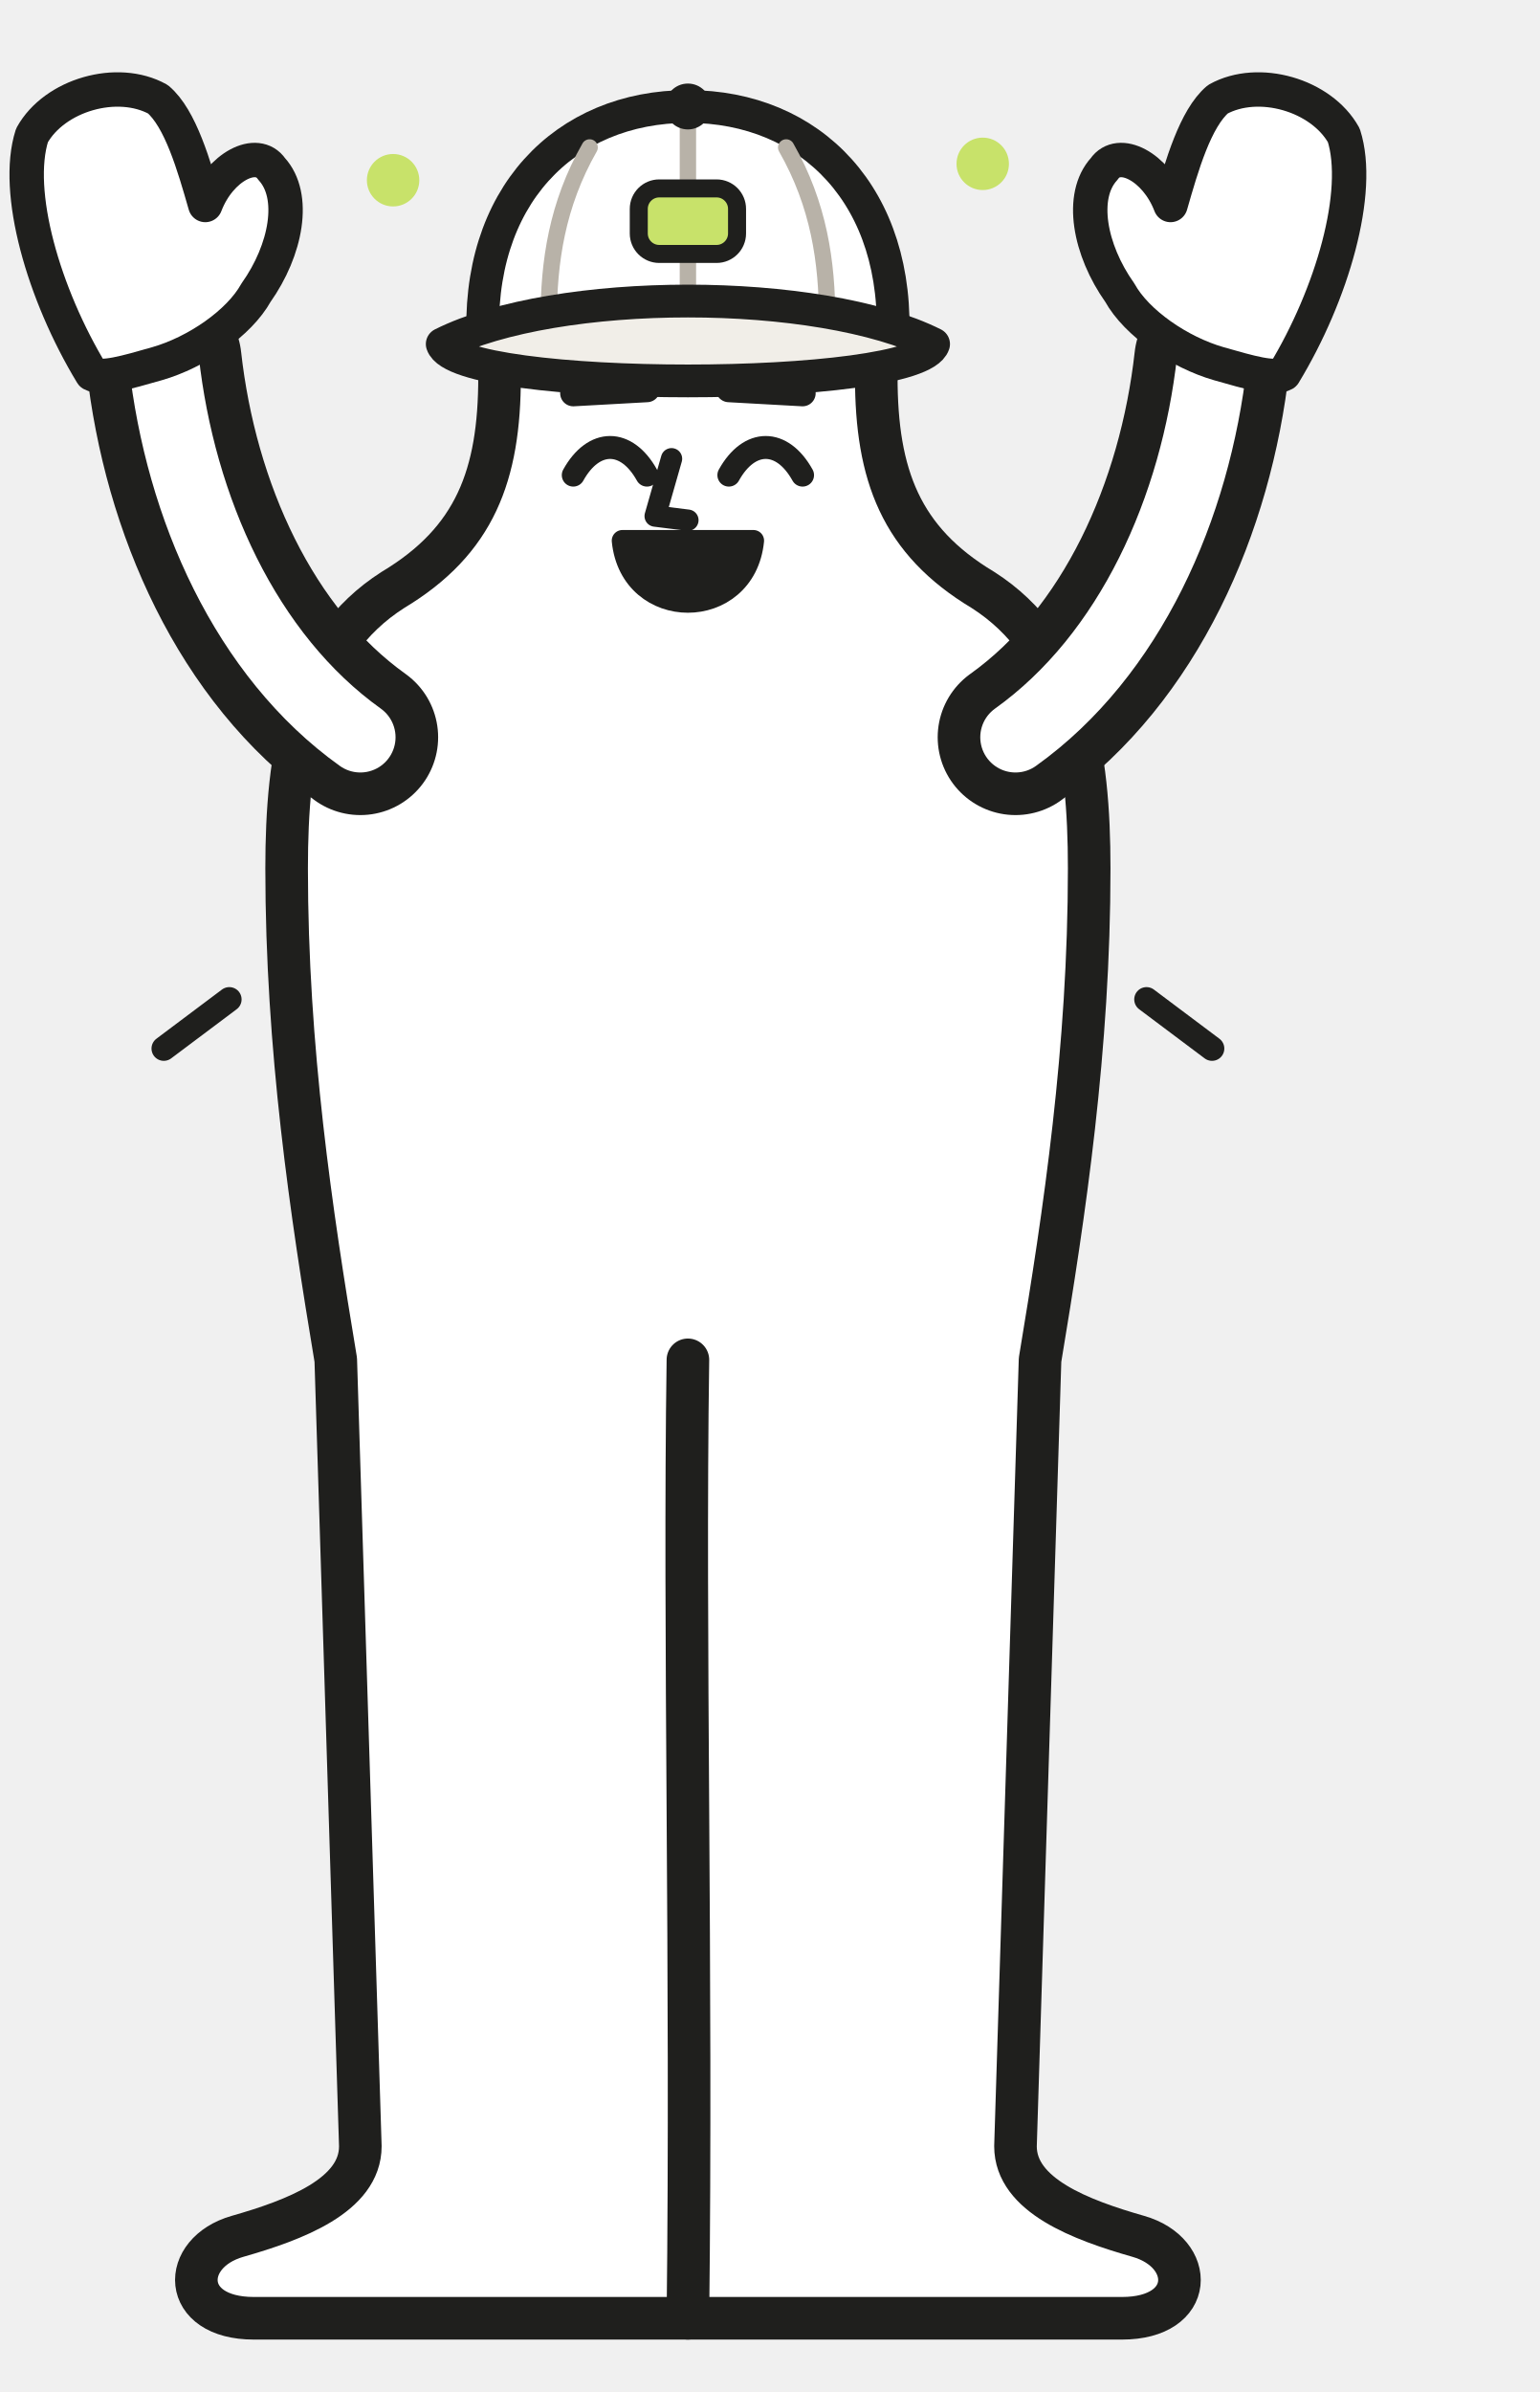
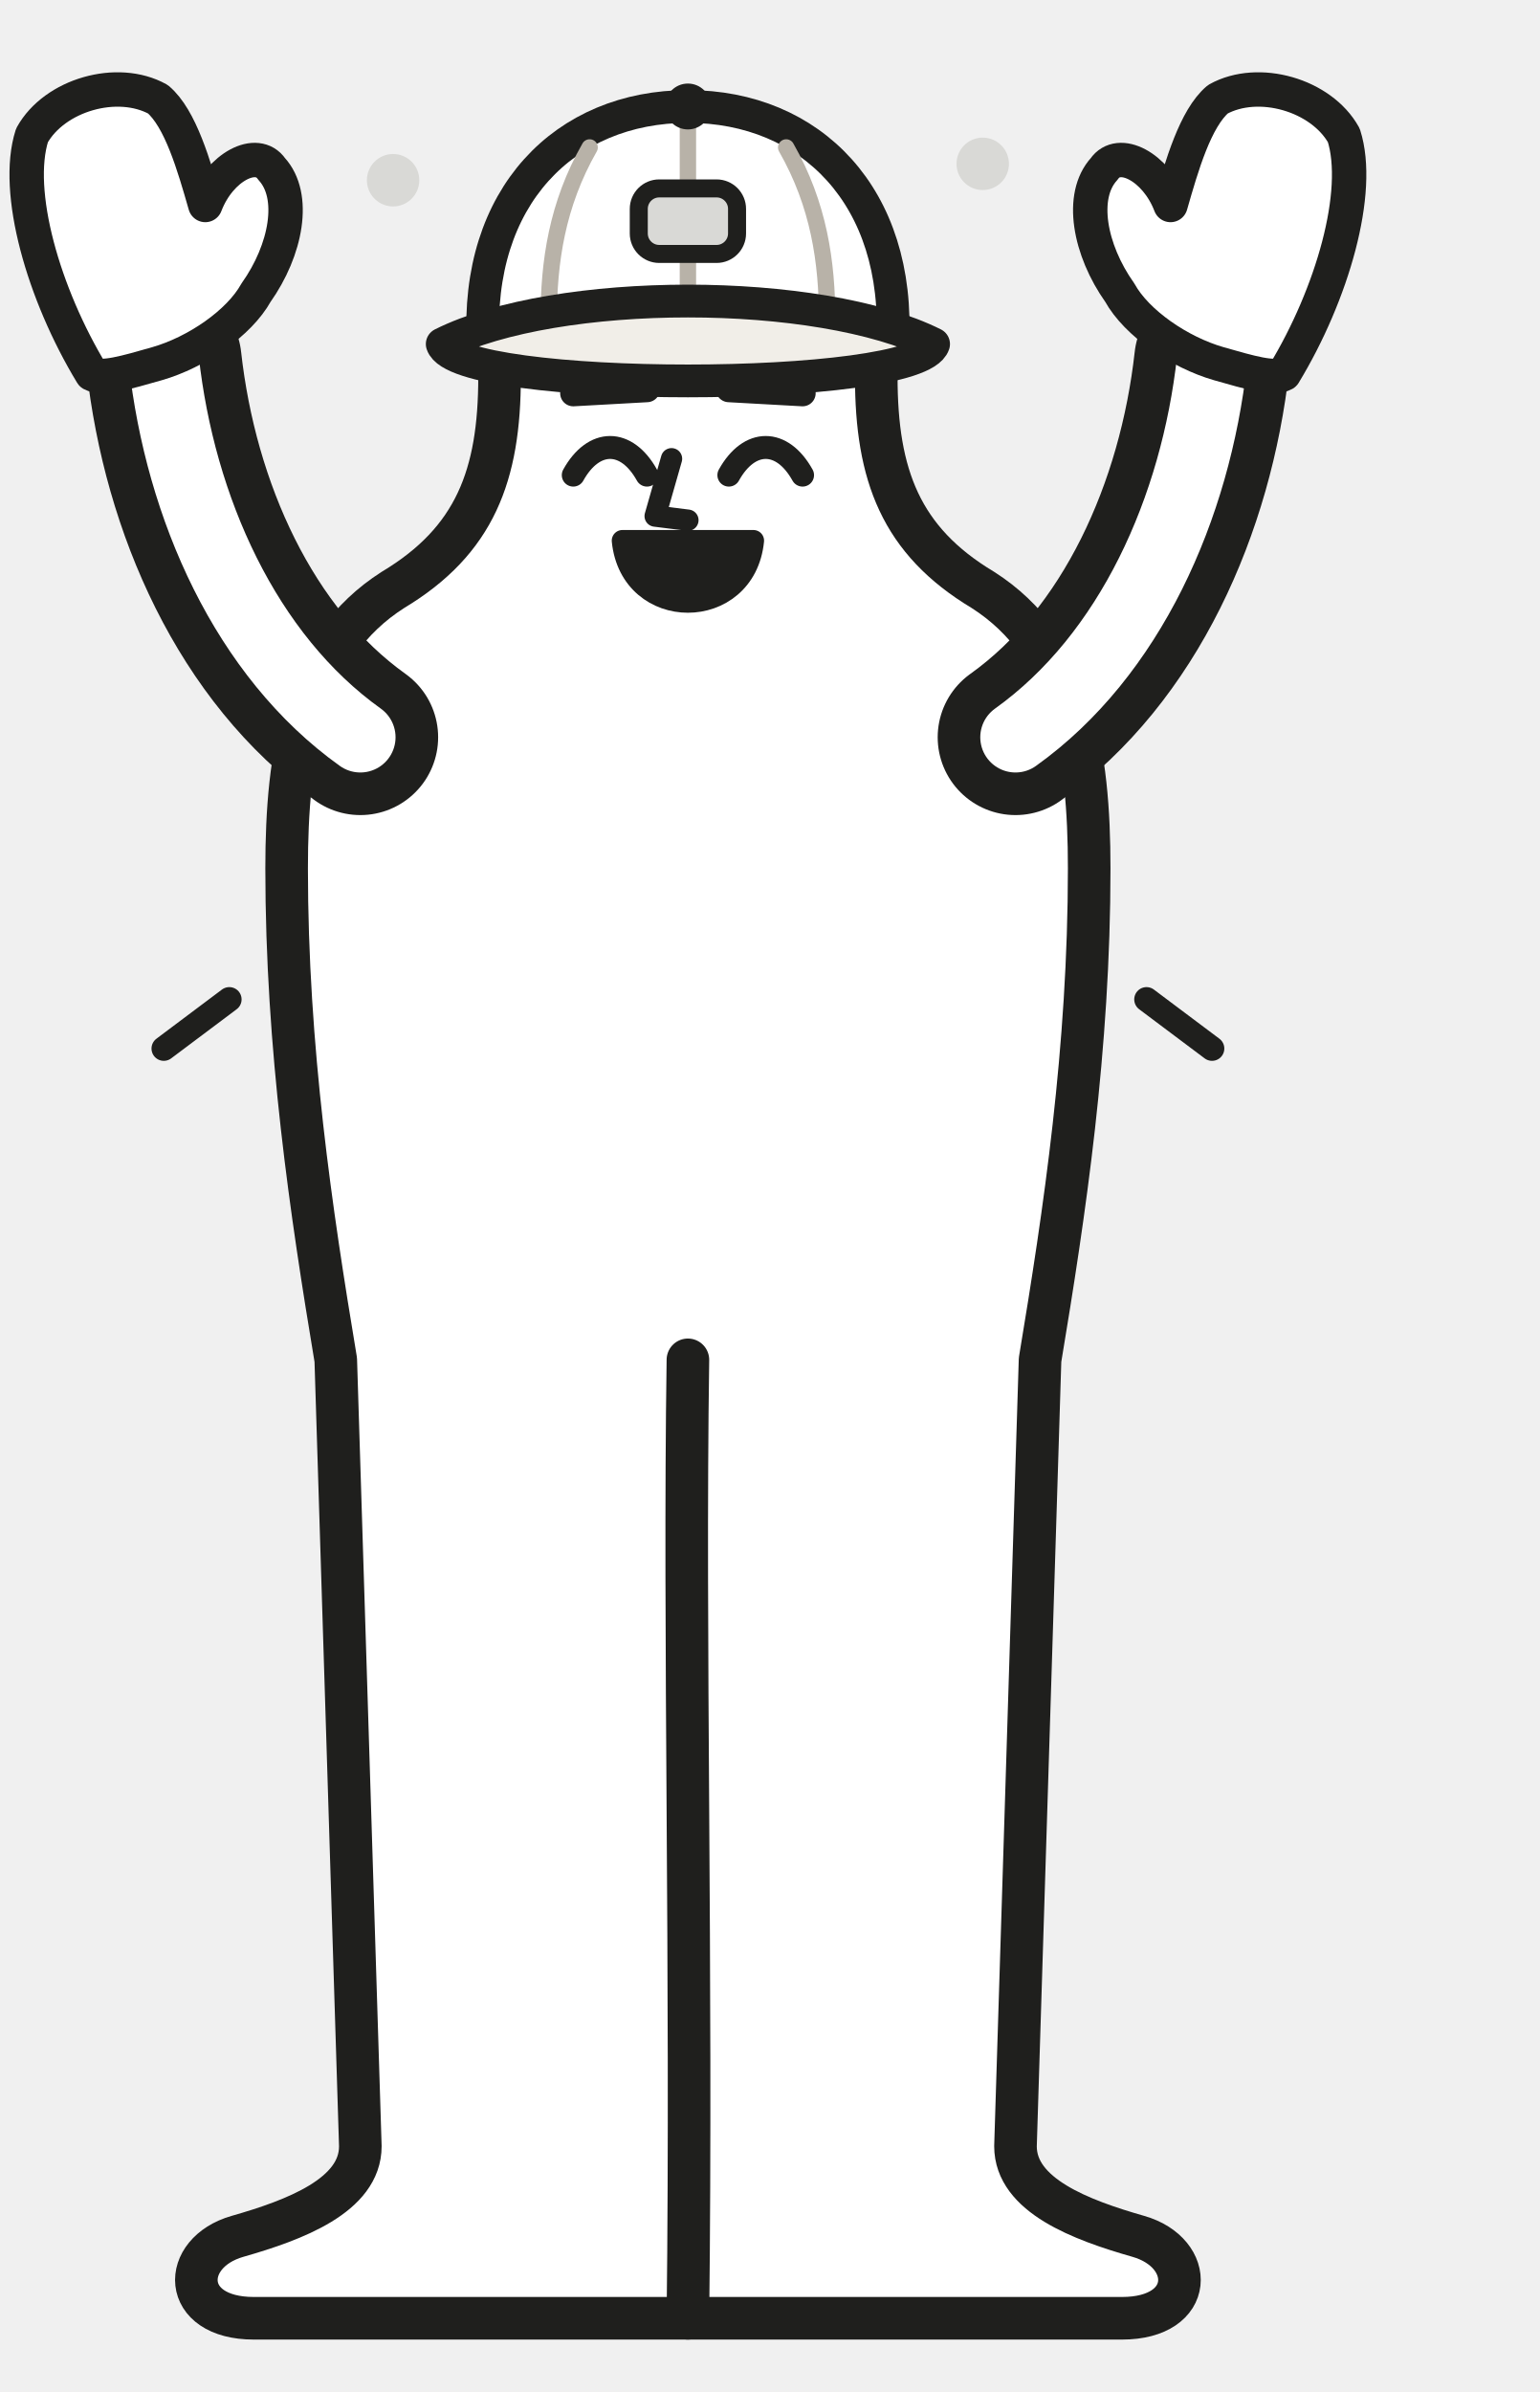
<svg xmlns="http://www.w3.org/2000/svg" width="188" height="292" viewBox="16 0 188 292">
  <path d="M100,18 C85,18 77,30 77,46 C77,58 74,66 64,72 C53,79 51,92 51,106 C51,128 54,148 57,166 L60,262 C60,268 52,271 45,273 C38,275 38,283 47,283 L153,283 C162,283 162,275 155,273 C148,271 140,268 140,262 L143,166 C146,148 149,128 149,106 C149,92 147,79 136,72 C126,66 123,58 123,46 C123,30 115,18 100,18 Z" fill="#FFFFFF" stroke="#1F1F1D" stroke-width="5.2" stroke-linecap="round" stroke-linejoin="round" />
  <path d="M100,166 C99.5,200 100.5,240 100,283" fill="none" stroke="#1F1F1D" stroke-width="5.2" stroke-linecap="round" stroke-linejoin="round" />
  <path d="M75,42 C74,24 85,13 100,13 C115,13 126,24 125,42 Z" fill="#FFFFFF" stroke="#1F1F1D" stroke-width="4" stroke-linecap="round" stroke-linejoin="round" />
  <path d="M100,14 L100,38" fill="none" stroke="#B8B2A8" stroke-width="2" stroke-linecap="round" />
  <path d="M88,18 C84,25 83,32 83,39" fill="none" stroke="#B8B2A8" stroke-width="2" stroke-linecap="round" />
  <path d="M112,18 C116,25 117,32 117,39" fill="none" stroke="#B8B2A8" stroke-width="2" stroke-linecap="round" />
  <circle cx="100" cy="13" r="2.8" fill="#1F1F1D" />
-   <rect x="94" y="23" width="12" height="8" rx="2.5" fill="#C8E26A" stroke="#1F1F1D" stroke-width="2.2" />
+   <rect x="94" y="23" width="12" height="8" rx="2.5" fill="#D9D9D6" stroke="#1F1F1D" stroke-width="2.2" />
  <path d="M70,42 C84,35 116,35 130,42 C128,48 72,48 70,42 Z" fill="#F1EEE8" stroke="#1F1F1D" stroke-width="4" stroke-linecap="round" stroke-linejoin="round" />
  <path d="M98,56 L96,63 L100,63.5" fill="none" stroke="#1F1F1D" stroke-width="2.6" stroke-linecap="round" stroke-linejoin="round" />
  <path d="M86,48 L95,47.5" fill="none" stroke="#1F1F1D" stroke-width="3.2" stroke-linecap="round" stroke-linejoin="round" />
  <path d="M105,47.5 L114,48" fill="none" stroke="#1F1F1D" stroke-width="3.2" stroke-linecap="round" stroke-linejoin="round" />
  <path d="M92,66 C93,76 107,76 108,66 Z" fill="#1F1F1D" stroke="#1F1F1D" stroke-width="2.6" stroke-linecap="round" stroke-linejoin="round" />
  <path d="M86,58 C88.5,53.5 92.5,53.5 95,58" fill="none" stroke="#1F1F1D" stroke-width="2.8" stroke-linecap="round" stroke-linejoin="round" />
  <path d="M105,58 C107.5,53.5 111.5,53.5 114,58" fill="none" stroke="#1F1F1D" stroke-width="2.8" stroke-linecap="round" stroke-linejoin="round" />
  <path d="M60,90 C46,80 38,62 36,44" fill="none" stroke="#1F1F1D" stroke-width="19" stroke-linecap="round" stroke-linejoin="round" />
  <path d="M60,90 C46,80 38,62 36,44" fill="none" stroke="#FFFFFF" stroke-width="8.6" stroke-linecap="round" stroke-linejoin="round" />
  <g transform="translate(36 40) rotate(-16)">
    <path d="M-10,3 C-13,-8 -13,-21 -9,-27 C-5,-31 3,-31 7,-27 C9,-24 9,-18 9,-13 C12,-17 17,-18 18,-15 C20,-11 17,-5 12,-1 C9,2 3,4 -2,4 C-6,4 -9,4 -10,3 Z" fill="#FFFFFF" stroke="#1F1F1D" stroke-width="4.2" stroke-linecap="round" stroke-linejoin="round" />
  </g>
  <path d="M140,90 C154,80 162,62 164,44" fill="none" stroke="#1F1F1D" stroke-width="19" stroke-linecap="round" stroke-linejoin="round" />
  <path d="M140,90 C154,80 162,62 164,44" fill="none" stroke="#FFFFFF" stroke-width="8.6" stroke-linecap="round" stroke-linejoin="round" />
  <g transform="translate(164 40) rotate(16) scale(-1 1)">
    <path d="M-10,3 C-13,-8 -13,-21 -9,-27 C-5,-31 3,-31 7,-27 C9,-24 9,-18 9,-13 C12,-17 17,-18 18,-15 C20,-11 17,-5 12,-1 C9,2 3,4 -2,4 C-6,4 -9,4 -10,3 Z" fill="#FFFFFF" stroke="#1F1F1D" stroke-width="4.2" stroke-linecap="round" stroke-linejoin="round" />
  </g>
-   <circle cx="64" cy="22" r="3.2" fill="#C8E26A" />
-   <circle cx="136" cy="20" r="3.2" fill="#C8E26A" />
+   <circle cx="64" cy="22" r="3.2" fill="#D9D9D6" />
+   <circle cx="136" cy="20" r="3.2" fill="#D9D9D6" />
  <path d="M36,128 L44,122" fill="none" stroke="#1F1F1D" stroke-width="3" stroke-linecap="round" stroke-linejoin="round" />
  <path d="M156,122 L164,128" fill="none" stroke="#1F1F1D" stroke-width="3" stroke-linecap="round" stroke-linejoin="round" />
</svg>
